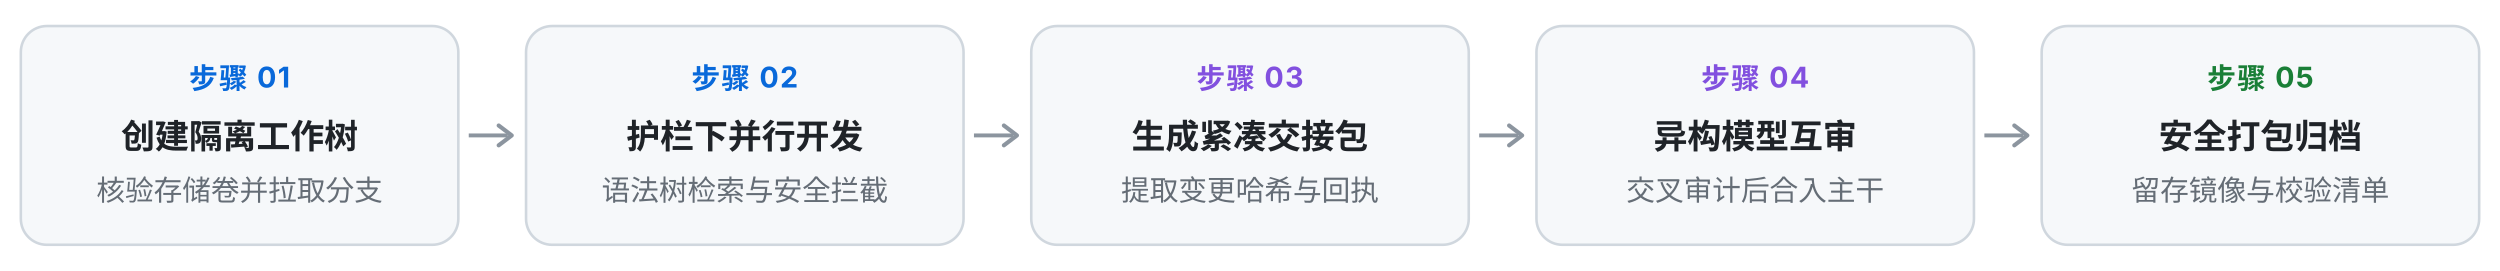
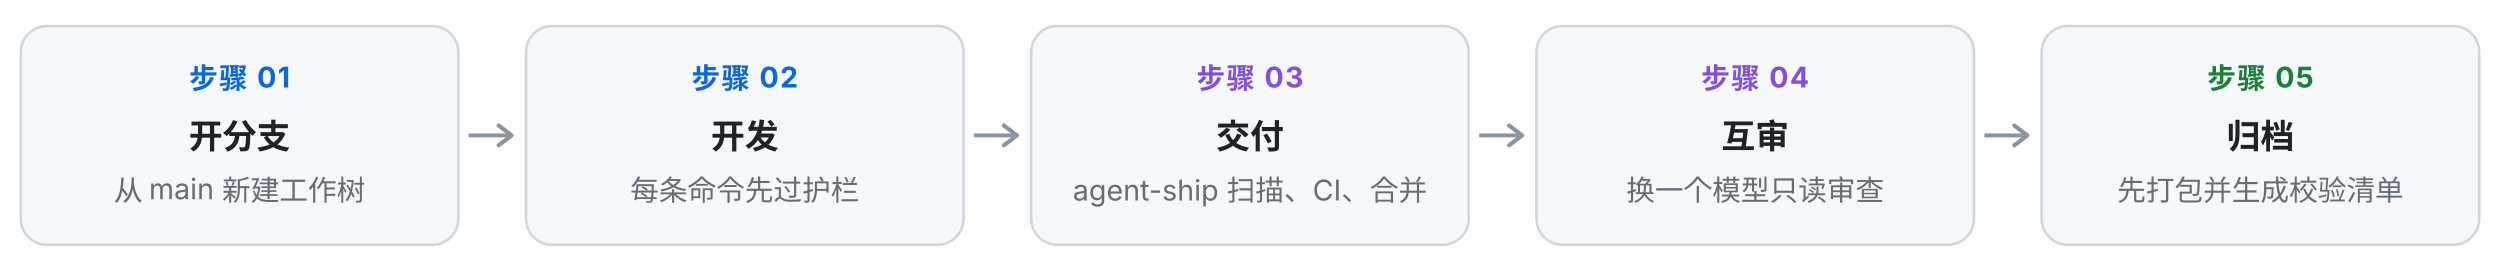
<svg xmlns="http://www.w3.org/2000/svg" viewBox="0 0 960 104" width="100%" height="auto">
  <g transform="translate(8, 10)">
    <rect width="168" height="84" rx="10" fill="#F6F8FA" stroke="#D0D7DE" stroke-width="1" />
    <text x="84.0" y="24" text-anchor="middle" font-family="-apple-system, BlinkMacSystemFont, 'PingFang SC', 'Hiragino Sans GB', 'Microsoft YaHei', sans-serif" font-size="11" font-weight="700" fill="#0969DA" letter-spacing="0.5">步骤 01</text>
-     <text x="84.0" y="47" text-anchor="middle" font-family="-apple-system, BlinkMacSystemFont, 'PingFang SC', 'Hiragino Sans GB', 'Microsoft YaHei', sans-serif" font-size="13" font-weight="600" fill="#1F2328">创建隔离工作树</text>
-     <text x="84.0" y="67" text-anchor="middle" font-family="-apple-system, BlinkMacSystemFont, 'PingFang SC', 'Hiragino Sans GB', 'Microsoft YaHei', sans-serif" font-size="11" fill="#656D76">核验存储卷并拉取分支</text>
+     <text x="84.0" y="47" text-anchor="middle" font-family="-apple-system, BlinkMacSystemFont, 'PingFang SC', 'Hiragino Sans GB', 'Microsoft YaHei', sans-serif" font-size="13" font-weight="600" fill="#1F2328">开分支</text>
+     <text x="84.0" y="67" text-anchor="middle" font-family="-apple-system, BlinkMacSystemFont, 'PingFang SC', 'Hiragino Sans GB', 'Microsoft YaHei', sans-serif" font-size="11" fill="#656D76">从 main 新建工作树</text>
  </g>
  <line x1="180" y1="52.0" x2="195" y2="52.0" stroke="#8C959F" stroke-width="1.5" />
  <path d="M 191.5 48.2 L 196.5 52.0 L 191.5 55.8" fill="none" stroke="#8C959F" stroke-width="1.6" stroke-linecap="round" stroke-linejoin="round" />
  <g transform="translate(202, 10)">
    <rect width="168" height="84" rx="10" fill="#F6F8FA" stroke="#D0D7DE" stroke-width="1" />
    <text x="84.0" y="24" text-anchor="middle" font-family="-apple-system, BlinkMacSystemFont, 'PingFang SC', 'Hiragino Sans GB', 'Microsoft YaHei', sans-serif" font-size="11" font-weight="700" fill="#0969DA" letter-spacing="0.5">步骤 02</text>
-     <text x="84.0" y="47" text-anchor="middle" font-family="-apple-system, BlinkMacSystemFont, 'PingFang SC', 'Hiragino Sans GB', 'Microsoft YaHei', sans-serif" font-size="13" font-weight="600" fill="#1F2328">护栏下并行开发</text>
-     <text x="84.0" y="67" text-anchor="middle" font-family="-apple-system, BlinkMacSystemFont, 'PingFang SC', 'Hiragino Sans GB', 'Microsoft YaHei', sans-serif" font-size="11" fill="#656D76">语法树检索与安全拦截</text>
+     <text x="84.0" y="47" text-anchor="middle" font-family="-apple-system, BlinkMacSystemFont, 'PingFang SC', 'Hiragino Sans GB', 'Microsoft YaHei', sans-serif" font-size="13" font-weight="600" fill="#1F2328">开发</text>
+     <text x="84.0" y="67" text-anchor="middle" font-family="-apple-system, BlinkMacSystemFont, 'PingFang SC', 'Hiragino Sans GB', 'Microsoft YaHei', sans-serif" font-size="11" fill="#656D76">每条命令先过护栏</text>
  </g>
  <line x1="374" y1="52.0" x2="389" y2="52.0" stroke="#8C959F" stroke-width="1.5" />
  <path d="M 385.5 48.2 L 390.5 52.0 L 385.5 55.8" fill="none" stroke="#8C959F" stroke-width="1.6" stroke-linecap="round" stroke-linejoin="round" />
  <g transform="translate(396, 10)">
    <rect width="168" height="84" rx="10" fill="#F6F8FA" stroke="#D0D7DE" stroke-width="1" />
    <text x="84.0" y="24" text-anchor="middle" font-family="-apple-system, BlinkMacSystemFont, 'PingFang SC', 'Hiragino Sans GB', 'Microsoft YaHei', sans-serif" font-size="11" font-weight="700" fill="#8250DF" letter-spacing="0.5">步骤 03</text>
-     <text x="84.0" y="47" text-anchor="middle" font-family="-apple-system, BlinkMacSystemFont, 'PingFang SC', 'Hiragino Sans GB', 'Microsoft YaHei', sans-serif" font-size="13" font-weight="600" fill="#1F2328">生成紧凑交接包</text>
-     <text x="84.0" y="67" text-anchor="middle" font-family="-apple-system, BlinkMacSystemFont, 'PingFang SC', 'Hiragino Sans GB', 'Microsoft YaHei', sans-serif" font-size="11" fill="#656D76">提取变更哈希与回执</text>
+     <text x="84.0" y="47" text-anchor="middle" font-family="-apple-system, BlinkMacSystemFont, 'PingFang SC', 'Hiragino Sans GB', 'Microsoft YaHei', sans-serif" font-size="13" font-weight="600" fill="#1F2328">交付</text>
+     <text x="84.0" y="67" text-anchor="middle" font-family="-apple-system, BlinkMacSystemFont, 'PingFang SC', 'Hiragino Sans GB', 'Microsoft YaHei', sans-serif" font-size="11" fill="#656D76">agent-ship 扫描、CI、合并</text>
  </g>
  <line x1="568" y1="52.0" x2="583" y2="52.0" stroke="#8C959F" stroke-width="1.5" />
  <path d="M 579.5 48.2 L 584.5 52.0 L 579.5 55.8" fill="none" stroke="#8C959F" stroke-width="1.6" stroke-linecap="round" stroke-linejoin="round" />
  <g transform="translate(590, 10)">
    <rect width="168" height="84" rx="10" fill="#F6F8FA" stroke="#D0D7DE" stroke-width="1" />
    <text x="84.0" y="24" text-anchor="middle" font-family="-apple-system, BlinkMacSystemFont, 'PingFang SC', 'Hiragino Sans GB', 'Microsoft YaHei', sans-serif" font-size="11" font-weight="700" fill="#8250DF" letter-spacing="0.5">步骤 04</text>
-     <text x="84.0" y="47" text-anchor="middle" font-family="-apple-system, BlinkMacSystemFont, 'PingFang SC', 'Hiragino Sans GB', 'Microsoft YaHei', sans-serif" font-size="13" font-weight="600" fill="#1F2328">异构模型互审</text>
-     <text x="84.0" y="67" text-anchor="middle" font-family="-apple-system, BlinkMacSystemFont, 'PingFang SC', 'Hiragino Sans GB', 'Microsoft YaHei', sans-serif" font-size="11" fill="#656D76">交叉审计后合入主干</text>
+     <text x="84.0" y="47" text-anchor="middle" font-family="-apple-system, BlinkMacSystemFont, 'PingFang SC', 'Hiragino Sans GB', 'Microsoft YaHei', sans-serif" font-size="13" font-weight="600" fill="#1F2328">互审</text>
+     <text x="84.0" y="67" text-anchor="middle" font-family="-apple-system, BlinkMacSystemFont, 'PingFang SC', 'Hiragino Sans GB', 'Microsoft YaHei', sans-serif" font-size="11" fill="#656D76">换一个模型只读审查</text>
  </g>
  <line x1="762" y1="52.0" x2="777" y2="52.0" stroke="#8C959F" stroke-width="1.5" />
  <path d="M 773.5 48.2 L 778.5 52.0 L 773.5 55.8" fill="none" stroke="#8C959F" stroke-width="1.6" stroke-linecap="round" stroke-linejoin="round" />
  <g transform="translate(784, 10)">
    <rect width="168" height="84" rx="10" fill="#F6F8FA" stroke="#D0D7DE" stroke-width="1" />
    <text x="84.0" y="24" text-anchor="middle" font-family="-apple-system, BlinkMacSystemFont, 'PingFang SC', 'Hiragino Sans GB', 'Microsoft YaHei', sans-serif" font-size="11" font-weight="700" fill="#1A7F37" letter-spacing="0.5">步骤 05</text>
-     <text x="84.0" y="47" text-anchor="middle" font-family="-apple-system, BlinkMacSystemFont, 'PingFang SC', 'Hiragino Sans GB', 'Microsoft YaHei', sans-serif" font-size="13" font-weight="600" fill="#1F2328">安全打包归档</text>
-     <text x="84.0" y="67" text-anchor="middle" font-family="-apple-system, BlinkMacSystemFont, 'PingFang SC', 'Hiragino Sans GB', 'Microsoft YaHei', sans-serif" font-size="11" fill="#656D76">留存镜像与校验清单</text>
+     <text x="84.0" y="47" text-anchor="middle" font-family="-apple-system, BlinkMacSystemFont, 'PingFang SC', 'Hiragino Sans GB', 'Microsoft YaHei', sans-serif" font-size="13" font-weight="600" fill="#1F2328">归档</text>
+     <text x="84.0" y="67" text-anchor="middle" font-family="-apple-system, BlinkMacSystemFont, 'PingFang SC', 'Hiragino Sans GB', 'Microsoft YaHei', sans-serif" font-size="11" fill="#656D76">先打包并生成校验清单</text>
  </g>
</svg>
